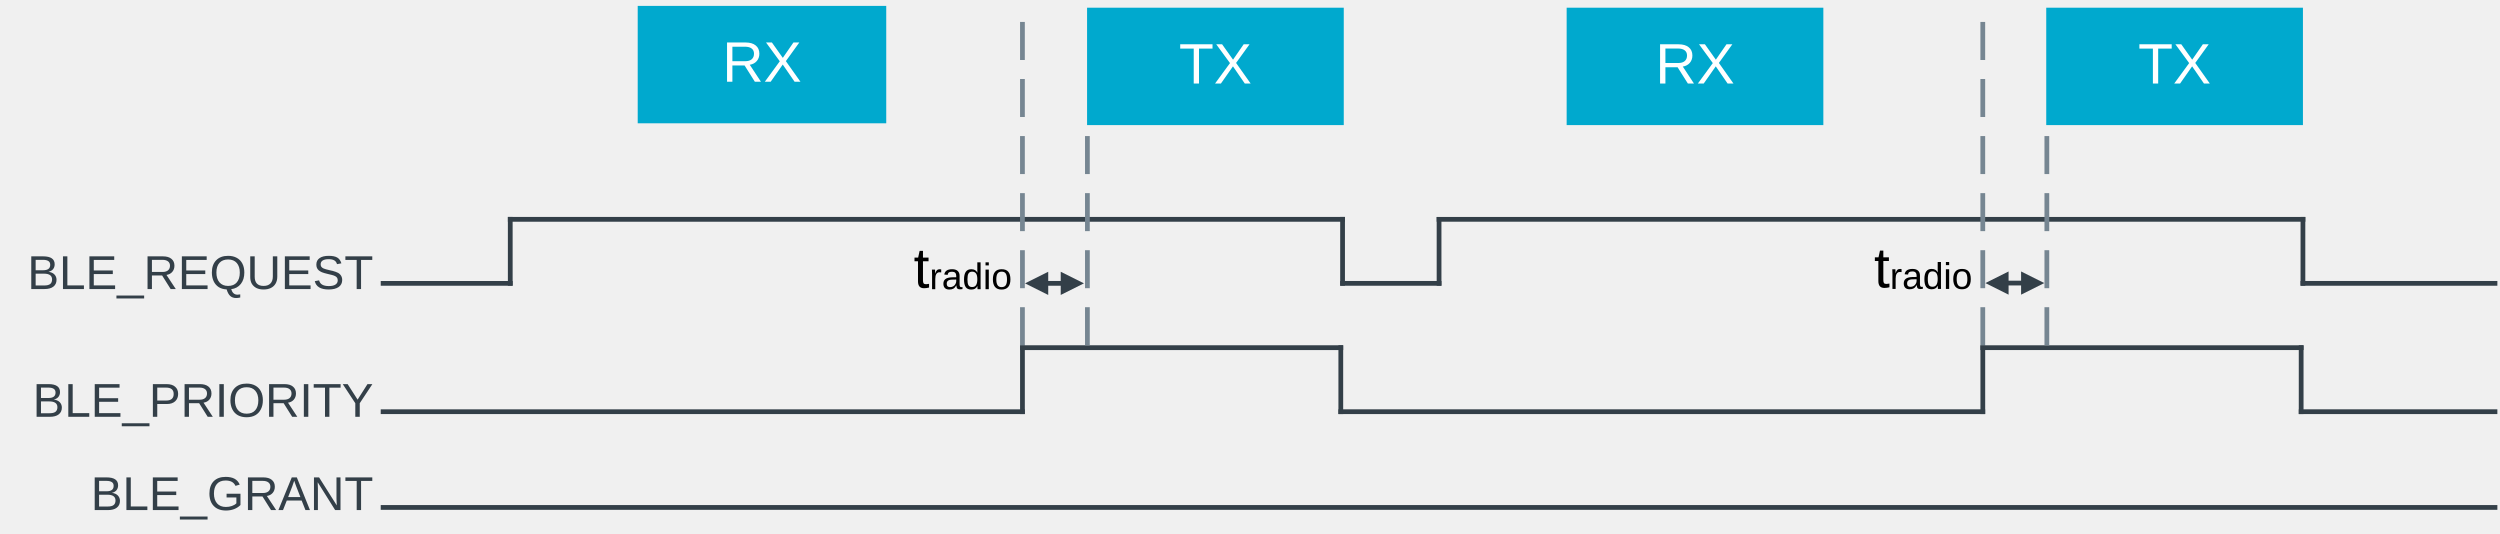
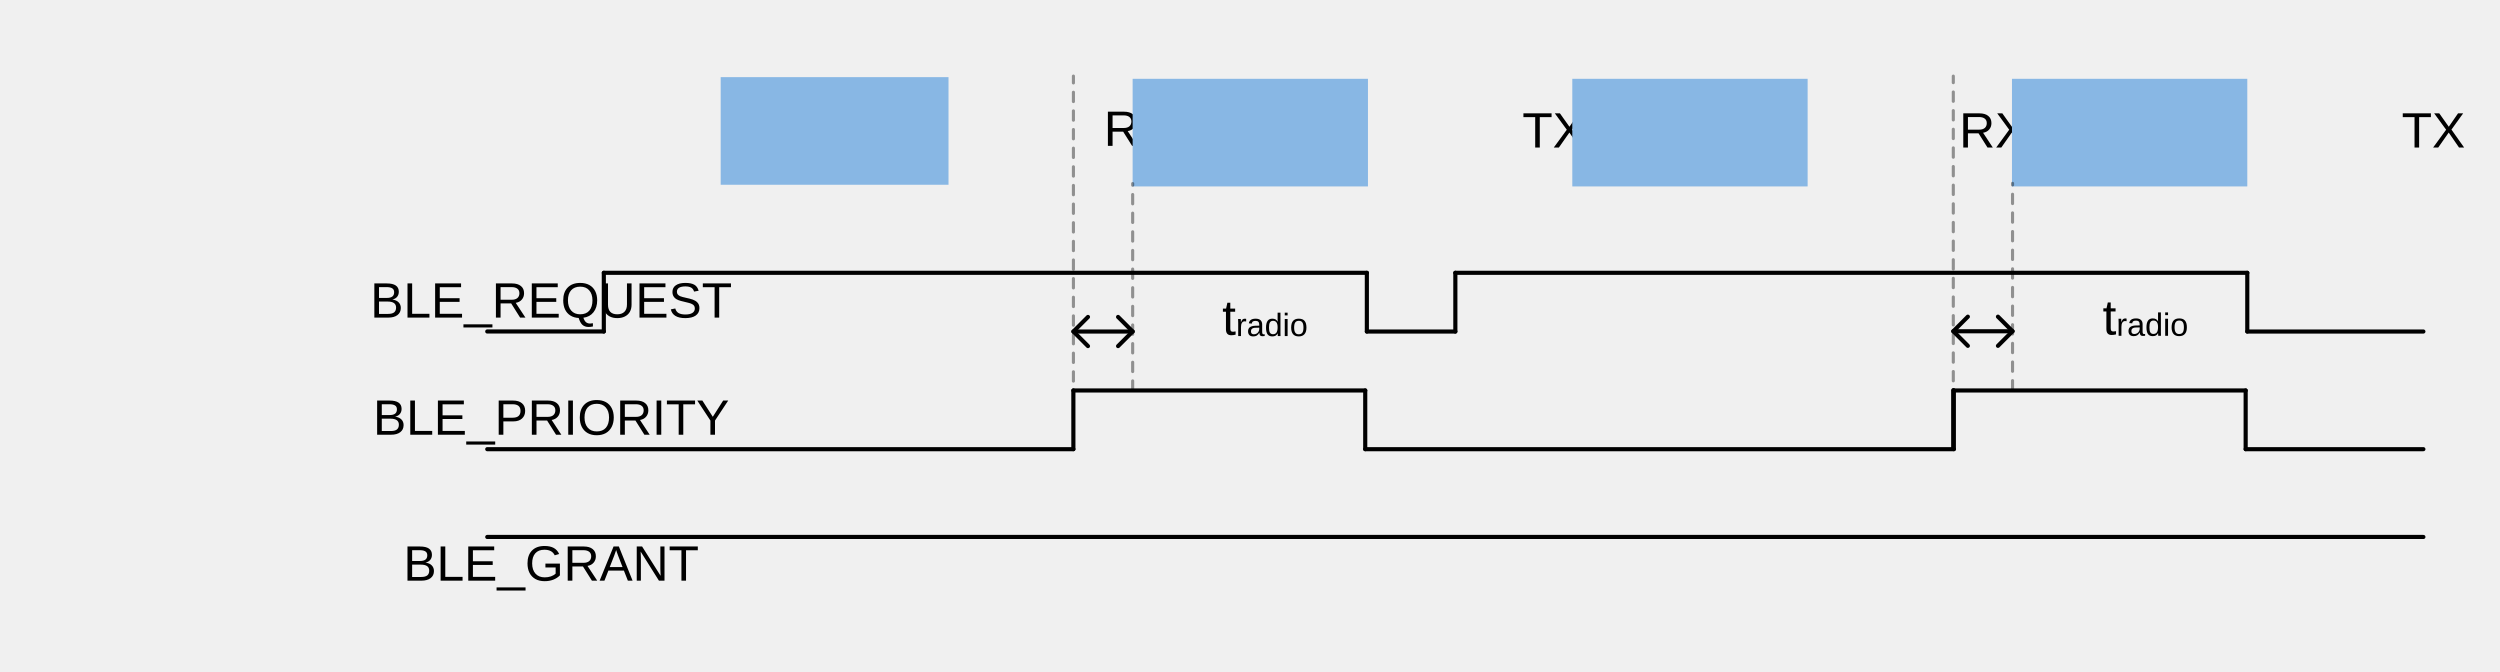
- <svg xmlns="http://www.w3.org/2000/svg" xmlns:xlink="http://www.w3.org/1999/xlink" width="7.301in" height="1.557in" viewBox="0 0 525.664 112.123" xml:space="preserve" color-interpolation-filters="sRGB" class="st13">
+ <svg xmlns="http://www.w3.org/2000/svg" xmlns:ns1="http://schemas.microsoft.com/visio/2003/SVGExtensions/" xmlns:xlink="http://www.w3.org/1999/xlink" width="8.384in" height="2.251in" viewBox="0 0 603.679 162.075" xml:space="preserve" color-interpolation-filters="sRGB" class="st11">
+   <ns1:documentProperties ns1:langID="1044" ns1:metric="true" ns1:viewMarkup="false">
+     <ns1:userDefs>
+       <ns1:ud ns1:nameU="msvNoAutoConnect" ns1:val="VT0(1):26" />
+       <ns1:ud ns1:nameU="msvConvertTheme" />
+     </ns1:userDefs>
+   </ns1:documentProperties>
  <style type="text/css">
	
- 		.st1 {fill:none;stroke:none;stroke-linecap:butt;stroke-width:1}
- 		.st2 {fill:#333f48;font-family:Arial;font-size:0.833em}
- 		.st3 {fill:#000000}
- 		.st4 {stroke:#333f48;stroke-width:1}
- 		.st5 {fill:#00a9ce;stroke:none;stroke-width:1}
- 		.st6 {fill:#ffffff;font-family:Arial;font-size:1em}
- 		.st7 {stroke:#768692;stroke-dasharray:7,5;stroke-width:1}
- 		.st8 {fill:none;stroke:none;stroke-width:1}
- 		.st9 {fill:#000000;font-family:Arial;font-size:1em}
+ 		.st1 {fill:none;stroke:none;stroke-width:0.25}
+ 		.st2 {fill:#000000;font-family:Arial;font-size:1em}
+ 		.st3 {stroke:#000000;stroke-linecap:round;stroke-linejoin:round;stroke-width:1}
+ 		.st4 {fill:#88b7e4;stroke:none;stroke-linecap:round;stroke-linejoin:round;stroke-width:0.5}
+ 		.st5 {marker-end:url(#mrkr1-91);marker-start:url(#mrkr1-89);stroke:#000000;stroke-linecap:round;stroke-linejoin:round;stroke-width:1}
+ 		.st6 {fill:#000000;fill-opacity:1;stroke:#000000;stroke-opacity:1;stroke-width:0.284}
+ 		.st7 {fill:none}
+ 		.st8 {stroke:#000000;stroke-dasharray:2.25,2.25;stroke-linecap:round;stroke-linejoin:round;stroke-opacity:0.4;stroke-width:0.75}
+ 		.st9 {fill:none;stroke:none;stroke-linecap:round;stroke-linejoin:round;stroke-width:0.75}
		.st10 {baseline-shift:-32.494%;font-size:0.65em}
- 		.st11 {marker-end:url(#mrkr4-107);marker-start:url(#mrkr4-105);stroke:#333f48;stroke-width:1}
- 		.st12 {fill:#333f48;fill-opacity:1;stroke:#333f48;stroke-opacity:1;stroke-width:0.41}
- 		.st13 {fill:none;fill-rule:evenodd;font-size:12px;overflow:visible;stroke-linecap:square;stroke-miterlimit:3}
+ 		.st11 {fill:none;fill-rule:evenodd;font-size:12px;overflow:visible;stroke-linecap:square;stroke-miterlimit:3}
	
	</style>
  <defs id="Markers">
-     <g id="lend4">
-       <path d="M 2 1 L 0 0 L 2 -1 L 2 1 " style="stroke:none" />
-     </g>
-     <marker id="mrkr4-105" class="st12" refX="4.52" orient="auto" markerUnits="strokeWidth" overflow="visible">
-       <use xlink:href="#lend4" transform="scale(2.44) " />
+     <g id="lend1">
+       <path d="M 1 -1 L 0 0 L 1 1 " style="stroke-linecap:round;stroke-linejoin:round;fill:none" />
+     </g>
+     <marker id="mrkr1-89" class="st6" ns1:arrowType="1" ns1:arrowSize="2" orient="auto" markerUnits="strokeWidth" overflow="visible">
+       <use xlink:href="#lend1" transform="scale(3.520009) " />
    </marker>
-     <marker id="mrkr4-107" class="st12" refX="-4.88" orient="auto" markerUnits="strokeWidth" overflow="visible">
-       <use xlink:href="#lend4" transform="scale(-2.44,-2.44) " />
+     <marker id="mrkr1-91" class="st6" ns1:arrowType="1" ns1:arrowSize="2" orient="auto" markerUnits="strokeWidth" overflow="visible">
+       <use xlink:href="#lend1" transform="scale(-3.520009,-3.520009) " />
    </marker>
  </defs>
-   <g>
-     <g id="shape294-1" transform="translate(1,-47.4867)">
-       <rect x="0" y="98.415" width="81.504" height="13.708" class="st1" />
-       <text x="4.7" y="108.27" class="st2">BLE_REQUEST</text>
-     </g>
-     <g id="shape295-4" transform="translate(1,-20.6185)">
-       <rect x="0" y="98.415" width="81.504" height="13.708" class="st1" />
-       <text x="5.82" y="108.27" class="st2">BLE_PRIORITY</text>
-     </g>
-     <g id="shape296-7" transform="translate(1,-1)">
-       <rect x="0" y="98.415" width="81.504" height="13.708" class="st1" />
-       <text x="18.04" y="108.27" class="st2">BLE_GRANT</text>
-     </g>
-     <g id="shape297-10" transform="translate(484.269,-52.5289)">
-       <path d="M0 112.12 L40.39 112.12 L0 112.12 Z" class="st3" />
-       <path d="M0 112.12 L40.39 112.12" class="st4" />
-     </g>
-     <g id="shape298-13" transform="translate(80.5202,-25.5389) rotate(9.1479E-08)">
-       <path d="M0 112.12 L134.45 112.12 L0 112.12 Z" class="st3" />
-       <path d="M0 112.12 L134.45 112.12" class="st4" />
-     </g>
-     <g id="shape299-16" transform="translate(80.5202,-5.40301)">
-       <path d="M0 112.12 L444.14 112.12 L0 112.12 Z" class="st3" />
-       <path d="M0 112.12 L444.14 112.12" class="st4" />
-     </g>
-     <g id="shape300-19" transform="translate(107.262,-65.9934) rotate(2.34427E-06)">
-       <path d="M0 112.12 L175.04 112.12 L0 112.12 Z" class="st3" />
-       <path d="M0 112.12 L175.04 112.12" class="st4" />
-     </g>
-     <g id="shape301-22" transform="translate(302.592,-65.9934)">
-       <path d="M0 112.12 L181.68 112.12 L0 112.12 Z" class="st3" />
-       <path d="M0 112.12 L181.68 112.12" class="st4" />
-     </g>
-     <g id="shape302-25" transform="translate(214.978,-39.0035) rotate(1.08514E-06)">
-       <path d="M0 112.12 L66.95 112.12 L0 112.12 Z" class="st3" />
-       <path d="M0 112.12 L66.95 112.12" class="st4" />
-     </g>
-     <g id="shape303-28" transform="translate(219.38,46.1253) rotate(90)">
-       <path d="M0 112.12 L13.46 112.12 L0 112.12 Z" class="st3" />
-       <path d="M0 112.12 L13.46 112.12" class="st4" />
-     </g>
-     <g id="shape304-31" transform="translate(107.262,171.709) rotate(180)">
-       <path d="M0 112.12 L26.74 112.12 L0 112.12 Z" class="st3" />
-       <path d="M0 112.12 L26.74 112.12" class="st4" />
-     </g>
-     <g id="shape305-34" transform="translate(394.419,46.1253) rotate(90)">
-       <path d="M0 112.12 L13.46 112.12 L0 112.12 Z" class="st3" />
-       <path d="M0 112.12 L13.46 112.12" class="st4" />
-     </g>
-     <g id="shape306-37" transform="translate(282.301,-52.5289)">
-       <path d="M0 112.12 L20.29 112.12 L0 112.12 Z" class="st3" />
-       <path d="M0 112.12 L20.29 112.12" class="st4" />
-     </g>
-     <g id="shape307-40" transform="translate(190.473,59.5899) rotate(-90)">
-       <path d="M0 112.12 L13.46 112.12 L0 112.12 Z" class="st3" />
-       <path d="M0 112.12 L13.46 112.12" class="st4" />
-     </g>
-     <g id="shape308-43" transform="translate(596.388,46.1253) rotate(90)">
-       <path d="M0 112.12 L13.46 112.12 L0 112.12 Z" class="st3" />
-       <path d="M0 112.12 L13.46 112.12" class="st4" />
-     </g>
-     <g id="shape309-46" transform="translate(327.097,73.1153) rotate(90)">
-       <path d="M0 112.12 L13.46 112.12 L0 112.12 Z" class="st3" />
-       <path d="M0 112.12 L13.46 112.12" class="st4" />
-     </g>
-     <g id="shape310-49" transform="translate(394.047,73.1153) rotate(90)">
-       <path d="M0 112.12 L13.46 112.12 L0 112.12 Z" class="st3" />
-       <path d="M0 112.12 L13.46 112.12" class="st4" />
-     </g>
-     <g id="shape311-52" transform="translate(281.928,-25.5389)">
-       <path d="M0 112.12 L135.01 112.12 L0 112.12 Z" class="st3" />
-       <path d="M0 112.12 L135.01 112.12" class="st4" />
-     </g>
-     <g id="shape312-55" transform="translate(416.946,-39.0035)">
-       <path d="M0 112.12 L66.95 112.12 L0 112.12 Z" class="st3" />
-       <path d="M0 112.12 L66.95 112.12" class="st4" />
-     </g>
-     <g id="shape313-58" transform="translate(529.065,73.1153) rotate(90)">
-       <path d="M0 112.12 L13.46 112.12 L0 112.12 Z" class="st3" />
-       <path d="M0 112.12 L13.46 112.12" class="st4" />
-     </g>
-     <g id="shape314-61" transform="translate(596.016,73.1153) rotate(90)">
-       <path d="M0 112.12 L13.46 112.12 L0 112.12 Z" class="st3" />
-       <path d="M0 112.12 L13.46 112.12" class="st4" />
-     </g>
-     <g id="shape315-64" transform="translate(483.897,-25.5389)">
-       <path d="M0 112.12 L40.76 112.12 L0 112.12 Z" class="st3" />
-       <path d="M0 112.12 L40.76 112.12" class="st4" />
-     </g>
-     <g id="shape317-67" transform="translate(134.066,-86.195)">
-       <rect x="0" y="87.435" width="52.265" height="24.688" class="st5" />
-       <text x="17.8" y="103.38" class="st6">RX</text>
-     </g>
-     <g id="shape319-70" transform="translate(228.568,-85.814)">
-       <rect x="0" y="87.435" width="53.983" height="24.688" class="st5" />
-       <text x="19.32" y="103.38" class="st6">TX</text>
-     </g>
-     <g id="shape321-73" transform="translate(329.426,-85.814)">
-       <rect x="0" y="87.435" width="53.983" height="24.688" class="st5" />
-       <text x="18.66" y="103.38" class="st6">RX</text>
-     </g>
-     <g id="shape323-76" transform="translate(430.286,-85.814)">
-       <rect x="0" y="87.435" width="53.983" height="24.688" class="st5" />
-       <text x="19.32" y="103.38" class="st6">TX</text>
-     </g>
-     <g id="shape327-79" transform="translate(116.515,72.1124) rotate(-90)">
-       <path d="M0 112.12 L46.45 112.12 L0 112.12 Z" class="st3" />
-       <path d="M0 112.12 L46.45 112.12" class="st7" />
-     </g>
-     <g id="shape330-82" transform="translate(102.855,72.1124) rotate(-90)">
-       <path d="M0 112.12 L71.11 112.12 L0 112.12 Z" class="st3" />
-       <path d="M0 112.12 L71.11 112.12" class="st7" />
-     </g>
-     <g id="shape331-85" transform="translate(192.088,-50.4073)">
-       <rect x="0" y="103.265" width="26.929" height="8.858" class="st8" />
-       <text x="-0" y="110.93" class="st9">t<tspan dy="-0.287em" class="st10">radio</tspan>
+   <g ns1:mID="13" ns1:index="2" ns1:groupContext="foregroundPage">
+     <ns1:userDefs>
+       <ns1:ud ns1:nameU="LPrec" ns1:val="VT0(2):26" />
+       <ns1:ud ns1:nameU="LUnits" ns1:val="VT0(0):26" />
+       <ns1:ud ns1:nameU="ShowUnits" ns1:val="VT0(0):26" />
+     </ns1:userDefs>
+     <ns1:pageProperties ns1:drawingScale="0.0393701" ns1:pageScale="0.0393701" ns1:drawingUnits="24" ns1:shadowOffsetX="8.50394" ns1:shadowOffsetY="-8.50394" />
+     <ns1:layer ns1:name="CAD Drawing" ns1:index="0" />
+     <ns1:layer ns1:name="Contour 0.25" ns1:index="1" color="#000000" />
+     <ns1:layer ns1:name="Hairline" ns1:index="2" color="#000000" />
+     <ns1:layer ns1:name="DWGEntityColorOverrideLayer" ns1:index="3" ns1:visibility="hidden" />
+     <ns1:layer ns1:name="Connector" ns1:index="4" />
+     <g id="shape395-1" ns1:mID="395" ns1:groupContext="shape" transform="translate(18.25,-81.7732)">
+       <ns1:textBlock ns1:margins="rect(4,4,4,4)" ns1:tabSpace="42.5197" />
+       <ns1:textRect cx="54.833" cy="154.86" width="109.67" height="14.43" />
+       <rect x="0" y="147.646" width="109.665" height="14.43" class="st1" />
+       <text x="11.15" y="158.46" class="st2" ns1:langID="1044">
+         <ns1:paragraph ns1:horizAlign="1" />
+         <ns1:tabList />BLE_REQUEST</text>
+     </g>
+     <g id="shape396-4" ns1:mID="396" ns1:groupContext="shape" transform="translate(18.25,-53.4908)">
+       <ns1:textBlock ns1:margins="rect(4,4,4,4)" ns1:tabSpace="42.5197" />
+       <ns1:textRect cx="54.833" cy="154.86" width="109.67" height="14.43" />
+       <rect x="0" y="147.646" width="109.665" height="14.43" class="st1" />
+       <text x="11.82" y="158.46" class="st2" ns1:langID="1044">
+         <ns1:paragraph ns1:horizAlign="1" />
+         <ns1:tabList />BLE_PRIORITY</text>
+     </g>
+     <g id="shape397-7" ns1:mID="397" ns1:groupContext="shape" transform="translate(18.25,-18.25)">
+       <ns1:textBlock ns1:margins="rect(4,4,4,4)" ns1:tabSpace="42.5197" />
+       <ns1:textRect cx="54.833" cy="154.86" width="109.67" height="14.43" />
+       <rect x="0" y="147.646" width="109.665" height="14.43" class="st1" />
+       <text x="19.15" y="158.46" class="st2" ns1:langID="1044">
+         <ns1:paragraph ns1:horizAlign="1" />
+         <ns1:tabList />BLE_GRANT</text>
+     </g>
+     <g id="shape398-10" ns1:mID="398" ns1:groupContext="shape" transform="translate(542.659,-82.0295)">
+       <ns1:userDefs>
+         <ns1:ud ns1:nameU="msvThemeColors" ns1:val="VT0(254):26" />
+       </ns1:userDefs>
+       <path d="M0 162.08 L42.52 162.08" class="st3" />
+     </g>
+     <g id="shape399-13" ns1:mID="399" ns1:groupContext="shape" transform="translate(117.66,-53.619) rotate(9.14798E-08)">
+       <ns1:userDefs>
+         <ns1:ud ns1:nameU="msvThemeColors" ns1:val="VT0(254):26" />
+       </ns1:userDefs>
+       <path d="M0 162.08 L141.53 162.08" class="st3" />
+     </g>
+     <g id="shape400-16" ns1:mID="400" ns1:groupContext="shape" transform="translate(117.66,-32.4232)">
+       <ns1:userDefs>
+         <ns1:ud ns1:nameU="msvThemeColors" ns1:val="VT0(254):26" />
+       </ns1:userDefs>
+       <path d="M0 162.08 L467.52 162.08" class="st3" />
+     </g>
+     <g id="shape401-19" ns1:mID="401" ns1:groupContext="shape" transform="translate(145.809,-96.2027) rotate(2.34427E-06)">
+       <ns1:userDefs>
+         <ns1:ud ns1:nameU="msvThemeColors" ns1:val="VT0(254):26" />
+       </ns1:userDefs>
+       <path d="M0 162.08 L184.25 162.08" class="st3" />
+     </g>
+     <g id="shape402-22" ns1:mID="402" ns1:groupContext="shape" transform="translate(351.42,-96.2027)">
+       <ns1:userDefs>
+         <ns1:ud ns1:nameU="msvThemeColors" ns1:val="VT0(254):26" />
+       </ns1:userDefs>
+       <path d="M0 162.08 L191.24 162.08" class="st3" />
+     </g>
+     <g id="shape403-25" ns1:mID="403" ns1:groupContext="shape" transform="translate(259.195,-67.7922) rotate(1.08514E-06)">
+       <ns1:userDefs>
+         <ns1:ud ns1:nameU="msvThemeColors" ns1:val="VT0(254):26" />
+       </ns1:userDefs>
+       <path d="M0 162.08 L70.47 162.08" class="st3" />
+     </g>
+     <g id="shape405-28" ns1:mID="405" ns1:groupContext="shape" transform="translate(307.884,65.8724) rotate(90)">
+       <ns1:userDefs>
+         <ns1:ud ns1:nameU="msvThemeColors" ns1:val="VT0(254):26" />
+       </ns1:userDefs>
+       <path d="M0 162.08 L14.17 162.08" class="st3" />
+     </g>
+     <g id="shape406-31" ns1:mID="406" ns1:groupContext="shape" transform="translate(145.809,242.121) rotate(180)">
+       <ns1:userDefs>
+         <ns1:ud ns1:nameU="msvThemeColors" ns1:val="VT0(254):26" />
+       </ns1:userDefs>
+       <path d="M0 162.08 L28.15 162.08" class="st3" />
+     </g>
+     <g id="shape407-34" ns1:mID="407" ns1:groupContext="shape" transform="translate(492.136,65.8724) rotate(90)">
+       <ns1:userDefs>
+         <ns1:ud ns1:nameU="msvThemeColors" ns1:val="VT0(254):26" />
+       </ns1:userDefs>
+       <path d="M0 162.08 L14.17 162.08" class="st3" />
+     </g>
+     <g id="shape408-37" ns1:mID="408" ns1:groupContext="shape" transform="translate(330.061,-82.0295)">
+       <ns1:userDefs>
+         <ns1:ud ns1:nameU="msvThemeColors" ns1:val="VT0(254):26" />
+       </ns1:userDefs>
+       <path d="M0 162.08 L21.36 162.08" class="st3" />
+     </g>
+     <g id="shape409-40" ns1:mID="409" ns1:groupContext="shape" transform="translate(189.345,80.0456) rotate(-90)">
+       <ns1:userDefs>
+         <ns1:ud ns1:nameU="msvThemeColors" ns1:val="VT0(254):26" />
+       </ns1:userDefs>
+       <path d="M0 162.08 L14.17 162.08" class="st3" />
+     </g>
+     <g id="shape410-43" ns1:mID="410" ns1:groupContext="shape" transform="translate(704.735,65.8724) rotate(90)">
+       <ns1:userDefs>
+         <ns1:ud ns1:nameU="msvThemeColors" ns1:val="VT0(254):26" />
+       </ns1:userDefs>
+       <path d="M0 162.08 L14.17 162.08" class="st3" />
+     </g>
+     <g id="shape411-46" ns1:mID="411" ns1:groupContext="shape" transform="translate(421.27,94.2829) rotate(90)">
+       <ns1:userDefs>
+         <ns1:ud ns1:nameU="msvThemeColors" ns1:val="VT0(254):26" />
+       </ns1:userDefs>
+       <path d="M0 162.08 L14.17 162.08" class="st3" />
+     </g>
+     <g id="shape412-49" ns1:mID="412" ns1:groupContext="shape" transform="translate(491.744,94.2829) rotate(90)">
+       <ns1:userDefs>
+         <ns1:ud ns1:nameU="msvThemeColors" ns1:val="VT0(254):26" />
+       </ns1:userDefs>
+       <path d="M0 162.08 L14.17 162.08" class="st3" />
+     </g>
+     <g id="shape413-52" ns1:mID="413" ns1:groupContext="shape" transform="translate(329.669,-53.619)">
+       <ns1:userDefs>
+         <ns1:ud ns1:nameU="msvThemeColors" ns1:val="VT0(254):26" />
+       </ns1:userDefs>
+       <path d="M0 162.08 L142.12 162.08" class="st3" />
+     </g>
+     <g id="shape414-55" ns1:mID="414" ns1:groupContext="shape" transform="translate(471.793,-67.7922)">
+       <ns1:userDefs>
+         <ns1:ud ns1:nameU="msvThemeColors" ns1:val="VT0(254):26" />
+       </ns1:userDefs>
+       <path d="M0 162.08 L70.47 162.08" class="st3" />
+     </g>
+     <g id="shape415-58" ns1:mID="415" ns1:groupContext="shape" transform="translate(633.868,94.2829) rotate(90)">
+       <ns1:userDefs>
+         <ns1:ud ns1:nameU="msvThemeColors" ns1:val="VT0(254):26" />
+       </ns1:userDefs>
+       <path d="M0 162.08 L14.17 162.08" class="st3" />
+     </g>
+     <g id="shape416-61" ns1:mID="416" ns1:groupContext="shape" transform="translate(704.343,94.2829) rotate(90)">
+       <ns1:userDefs>
+         <ns1:ud ns1:nameU="msvThemeColors" ns1:val="VT0(254):26" />
+       </ns1:userDefs>
+       <path d="M0 162.08 L14.17 162.08" class="st3" />
+     </g>
+     <g id="shape417-64" ns1:mID="417" ns1:groupContext="shape" transform="translate(542.268,-53.619)">
+       <ns1:userDefs>
+         <ns1:ud ns1:nameU="msvThemeColors" ns1:val="VT0(254):26" />
+       </ns1:userDefs>
+       <path d="M0 162.08 L42.91 162.08" class="st3" />
+     </g>
+     <g id="group418-67" transform="translate(174.024,-117.463)" ns1:mID="418" ns1:groupContext="group">
+       <g id="shape419-68" ns1:mID="419" ns1:groupContext="shape">
+         <ns1:textBlock ns1:margins="rect(0,0,0,0)" ns1:tabSpace="42.5197" />
+         <ns1:textRect cx="27.508" cy="149.081" width="55.02" height="25.988" />
+         <rect x="0" y="136.088" width="55.016" height="25.988" class="st4" />
+         <text x="19.17" y="152.68" class="st2" ns1:langID="1033">
+           <ns1:paragraph ns1:horizAlign="1" />
+           <ns1:tabList />RX</text>
+       </g>
+     </g>
+     <g id="group421-71" transform="translate(273.5,-117.062)" ns1:mID="421" ns1:groupContext="group">
+       <g id="shape422-72" ns1:mID="422" ns1:groupContext="shape">
+         <ns1:textBlock ns1:margins="rect(0,0,0,0)" ns1:tabSpace="42.5197" />
+         <ns1:textRect cx="28.412" cy="149.081" width="56.83" height="25.988" />
+         <rect x="0" y="136.088" width="56.825" height="25.988" class="st4" />
+         <text x="20.75" y="152.68" class="st2" ns1:langID="1033">
+           <ns1:paragraph ns1:horizAlign="1" />
+           <ns1:tabList />TX</text>
+       </g>
+     </g>
+     <g id="group423-75" transform="translate(379.667,-117.062)" ns1:mID="423" ns1:groupContext="group">
+       <g id="shape424-76" ns1:mID="424" ns1:groupContext="shape">
+         <ns1:textBlock ns1:margins="rect(0,0,0,0)" ns1:tabSpace="42.5197" />
+         <ns1:textRect cx="28.412" cy="149.081" width="56.83" height="25.988" />
+         <rect x="0" y="136.088" width="56.825" height="25.988" class="st4" />
+         <text x="20.08" y="152.68" class="st2" ns1:langID="1033">
+           <ns1:paragraph ns1:horizAlign="1" />
+           <ns1:tabList />RX</text>
+       </g>
+     </g>
+     <g id="group425-79" transform="translate(485.835,-117.062)" ns1:mID="425" ns1:groupContext="group">
+       <g id="shape426-80" ns1:mID="426" ns1:groupContext="shape">
+         <ns1:textBlock ns1:margins="rect(0,0,0,0)" ns1:tabSpace="42.5197" />
+         <ns1:textRect cx="28.412" cy="149.081" width="56.83" height="25.988" />
+         <rect x="0" y="136.088" width="56.825" height="25.988" class="st4" />
+         <text x="20.75" y="152.68" class="st2" ns1:langID="1033">
+           <ns1:paragraph ns1:horizAlign="1" />
+           <ns1:tabList />TX</text>
+       </g>
+     </g>
+     <g id="shape431-83" ns1:mID="431" ns1:groupContext="shape" transform="translate(259.195,-82.0295)">
+       <path d="M0 162.08 L14.31 162.08" class="st5" />
+     </g>
+     <g id="shape434-92" ns1:mID="434" ns1:groupContext="shape" transform="translate(111.425,94.2188) rotate(-90)">
+       <path d="M0 162.08 L49.89 162.08 L0 162.08 Z" class="st7" />
+       <path d="M0 162.08 L49.89 162.08" class="st8" />
+     </g>
+     <g id="shape435-95" ns1:mID="435" ns1:groupContext="shape" transform="translate(97.1197,101.022) rotate(-90)">
+       <path d="M0 162.08 L82.65 162.08 L0 162.08 Z" class="st7" />
+       <path d="M0 162.08 L82.65 162.08" class="st8" />
+     </g>
+     <g id="shape436-98" ns1:mID="436" ns1:groupContext="shape" ns1:layerMember="2" transform="translate(235.1,-79.7917)">
+       <ns1:userDefs>
+         <ns1:ud ns1:nameU="DWGTextHAlign" ns1:prompt="0=left, 0.5=center, 1=right" ns1:val="VT0(1):1" />
+         <ns1:ud ns1:nameU="DWGTextVAlign" ns1:prompt="0=bottom, 0.5=middle, 1=top" ns1:val="VT0(0.5):1" />
+         <ns1:ud ns1:nameU="SOLSH" ns1:prompt="" ns1:val="VT4({13D0FF3B-CF5B-4a46-98AB-14030248EAEF})" />
+         <ns1:ud ns1:nameU="DWGEntityType" ns1:prompt="" ns1:val="VT4(MTEXT)" />
+       </ns1:userDefs>
+       <ns1:textBlock ns1:margins="rect(0,0,0,0)" />
+       <ns1:textRect cx="14.173" cy="157.413" width="28.35" height="9.324" />
+       <rect x="0" y="152.751" width="28.346" height="9.324" class="st9" />
+       <text x="-0" y="160.65" class="st2" ns1:langID="1044">
+         <ns1:paragraph ns1:spLine="-1.08" ns1:spAfter="7.99997" ns1:bulletSize="0.166667" />
+         <ns1:tabList />t<tspan dy="-0.287em" class="st10" ns1:baseFontSize="12">radio</tspan>
      </text>
    </g>
-     <g id="shape336-89" transform="translate(318.292,72.1123) rotate(-90)">
-       <path d="M0 112.12 L46.51 112.12 L0 112.12 Z" class="st3" />
-       <path d="M0 112.12 L46.51 112.12" class="st7" />
-     </g>
-     <g id="shape339-92" transform="translate(304.819,72.1123) rotate(-90)">
-       <path d="M0 112.12 L71.11 112.12 L0 112.12 Z" class="st3" />
-       <path d="M0 112.12 L71.11 112.12" class="st7" />
-     </g>
-     <g id="shape340-95" transform="translate(394.057,-50.4682)">
-       <rect x="0" y="103.265" width="26.929" height="8.858" class="st8" />
-       <text x="-0" y="110.93" class="st9">t<tspan dy="-0.287em" class="st10">radio</tspan>
+     <g id="shape438-102" ns1:mID="438" ns1:groupContext="shape" transform="translate(633.737,94.2188) rotate(90)">
+       <ns1:userDefs>
+         <ns1:ud ns1:nameU="msvThemeColors" ns1:val="VT0(254):26" />
+       </ns1:userDefs>
+       <path d="M0 162.08 L14.17 162.08" class="st3" />
+     </g>
+     <g id="shape439-105" ns1:mID="439" ns1:groupContext="shape" transform="translate(471.661,-82.0936)">
+       <path d="M0 162.08 L14.31 162.08" class="st5" />
+     </g>
+     <g id="shape440-112" ns1:mID="440" ns1:groupContext="shape" transform="translate(323.891,94.1547) rotate(-90)">
+       <path d="M0 162.08 L49.89 162.08 L0 162.08 Z" class="st7" />
+       <path d="M0 162.08 L49.89 162.08" class="st8" />
+     </g>
+     <g id="shape441-115" ns1:mID="441" ns1:groupContext="shape" transform="translate(309.586,100.958) rotate(-90)">
+       <path d="M0 162.08 L82.58 162.08 L0 162.08 Z" class="st7" />
+       <path d="M0 162.08 L82.58 162.08" class="st8" />
+     </g>
+     <g id="shape442-118" ns1:mID="442" ns1:groupContext="shape" ns1:layerMember="2" transform="translate(447.699,-79.8558)">
+       <ns1:userDefs>
+         <ns1:ud ns1:nameU="DWGTextHAlign" ns1:prompt="0=left, 0.5=center, 1=right" ns1:val="VT0(1):1" />
+         <ns1:ud ns1:nameU="DWGTextVAlign" ns1:prompt="0=bottom, 0.5=middle, 1=top" ns1:val="VT0(0.5):1" />
+         <ns1:ud ns1:nameU="SOLSH" ns1:prompt="" ns1:val="VT4({13D0FF3B-CF5B-4a46-98AB-14030248EAEF})" />
+         <ns1:ud ns1:nameU="DWGEntityType" ns1:prompt="" ns1:val="VT4(MTEXT)" />
+       </ns1:userDefs>
+       <ns1:textBlock ns1:margins="rect(0,0,0,0)" />
+       <ns1:textRect cx="14.173" cy="157.413" width="28.35" height="9.324" />
+       <rect x="0" y="152.751" width="28.346" height="9.324" class="st9" />
+       <text x="-0" y="160.65" class="st2" ns1:langID="1044">
+         <ns1:paragraph ns1:spLine="-1.08" ns1:spAfter="7.99997" ns1:bulletSize="0.166667" />
+         <ns1:tabList />t<tspan dy="-0.287em" class="st10" ns1:baseFontSize="12">radio</tspan>
      </text>
-     </g>
-     <g id="shape333-99" transform="translate(417.485,-52.5898)">
-       <path d="M4.52 112.12 L4.88 112.12 L7.51 112.12" class="st11" />
-     </g>
-     <g id="shape324-108" transform="translate(215.517,-52.5289)">
-       <path d="M4.52 112.12 L4.88 112.12 L7.51 112.12" class="st11" />
    </g>
  </g>
</svg>
